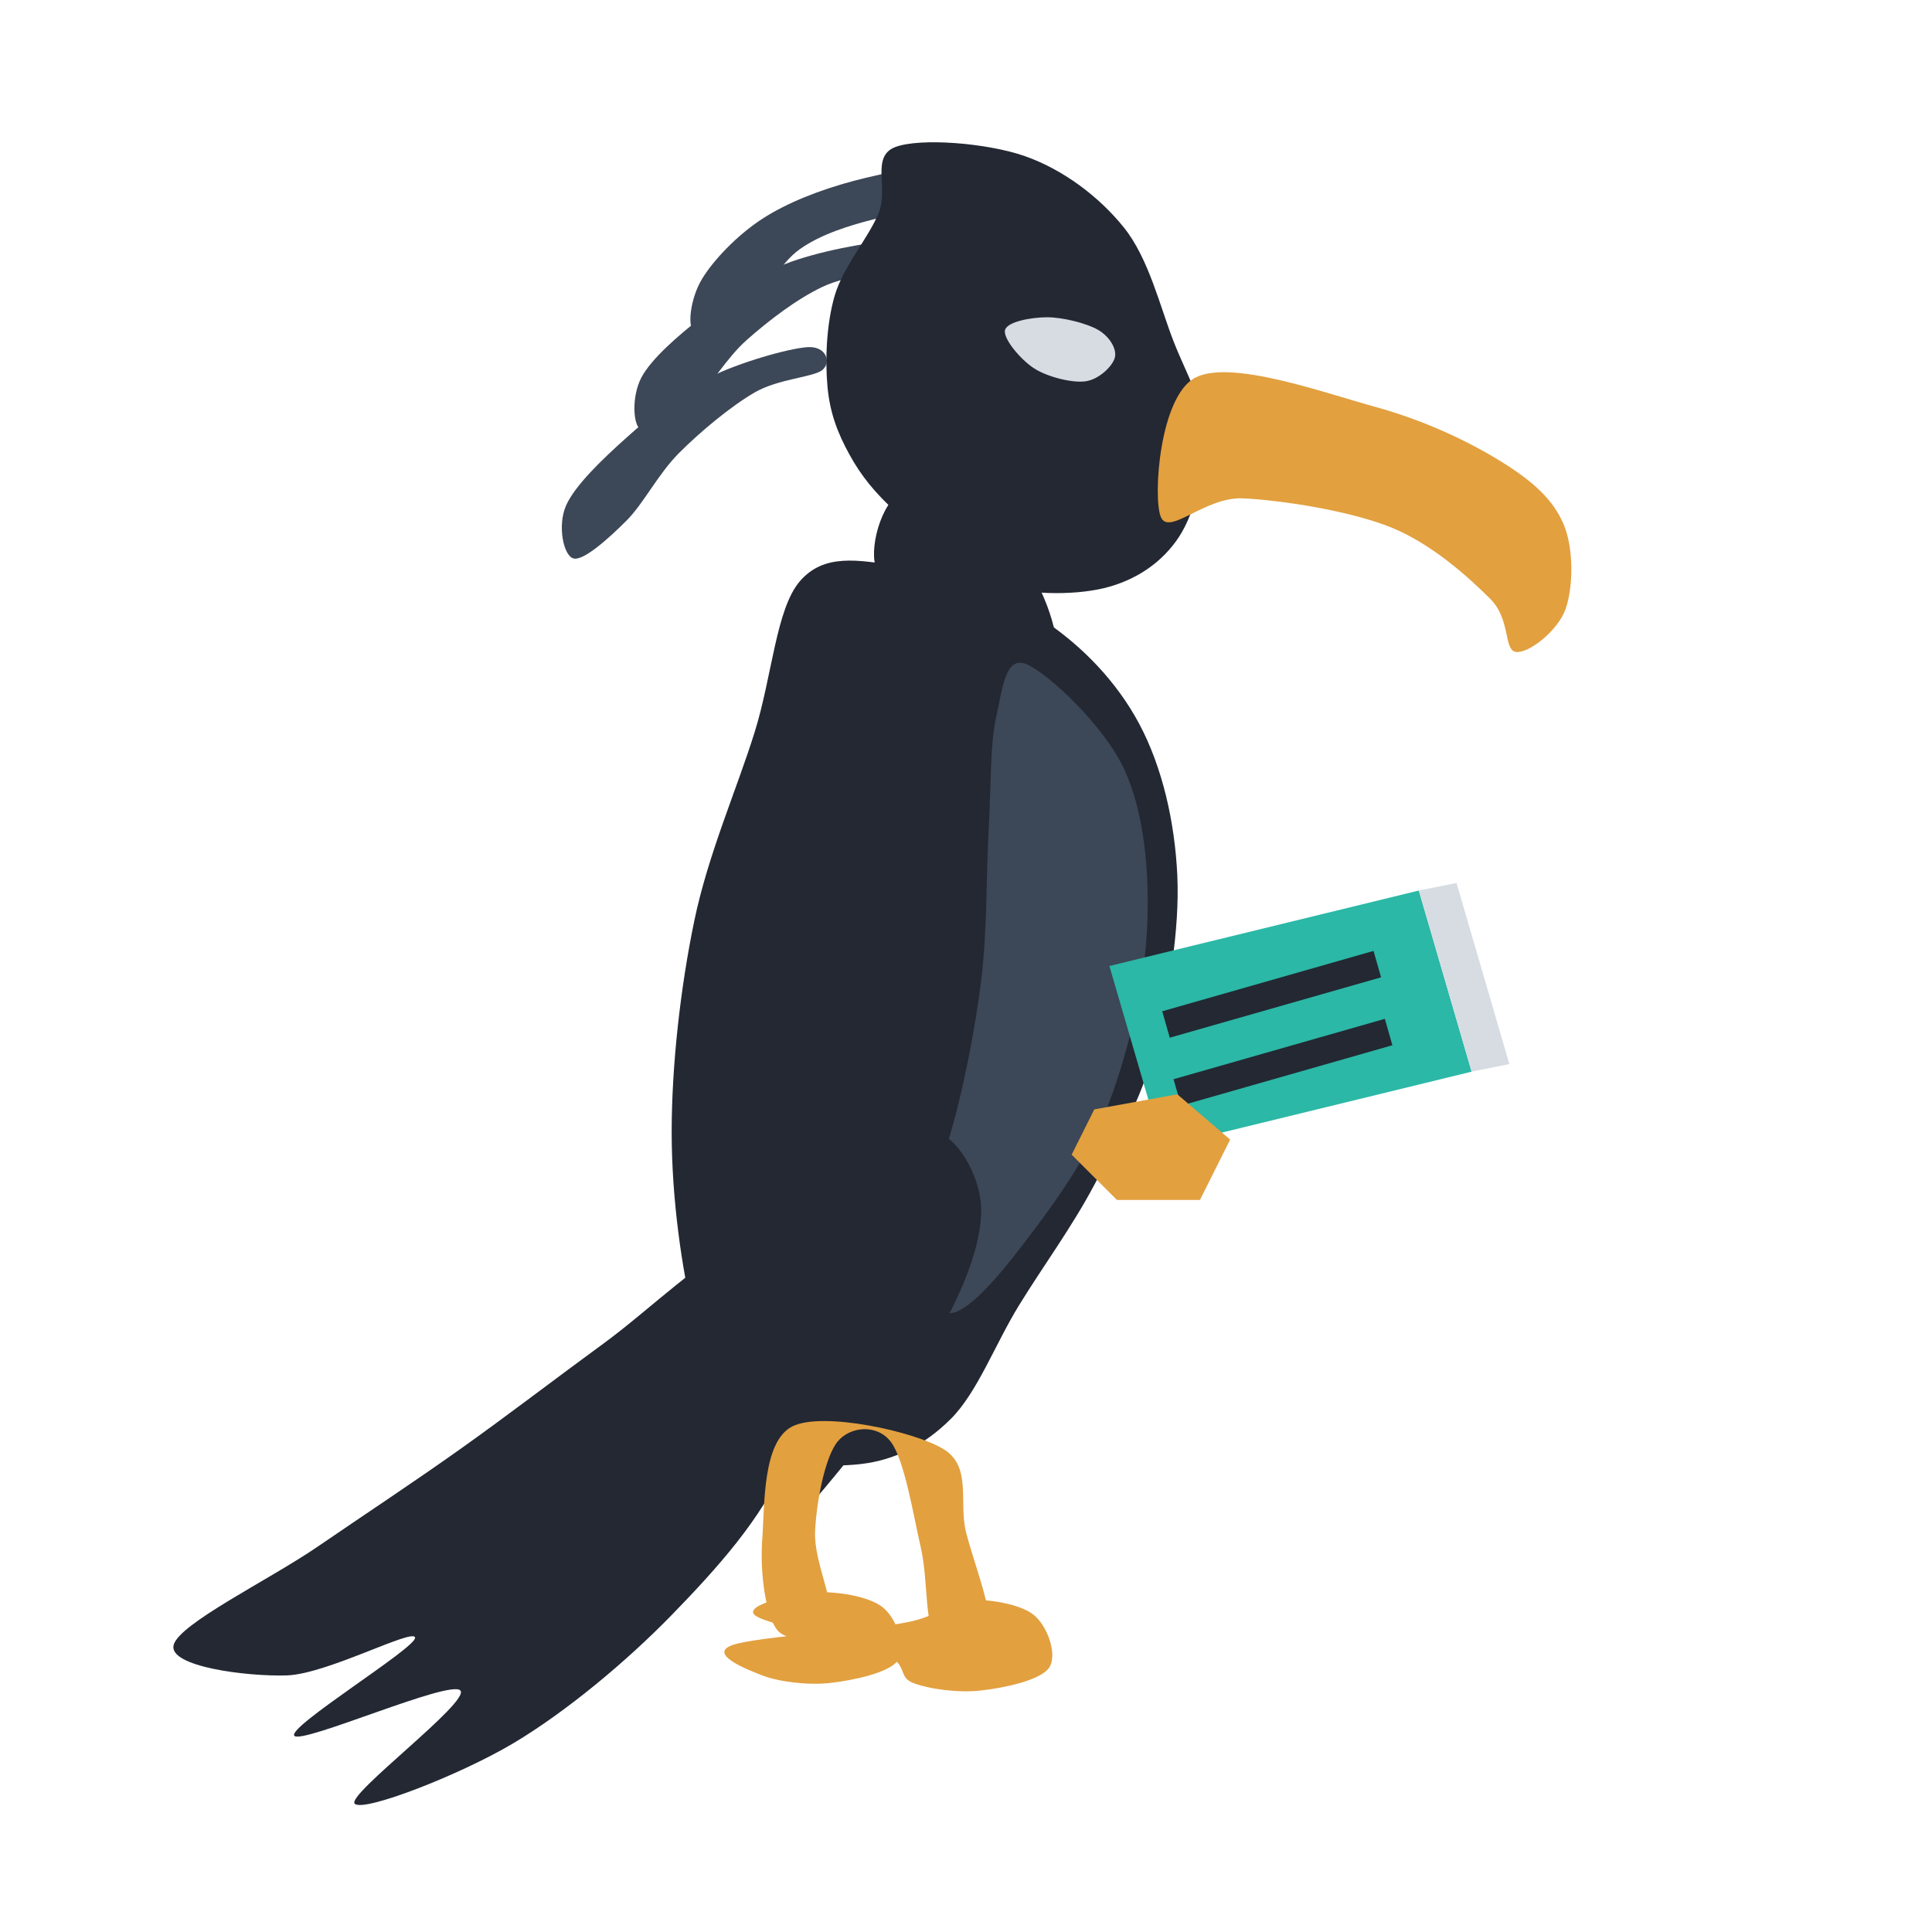
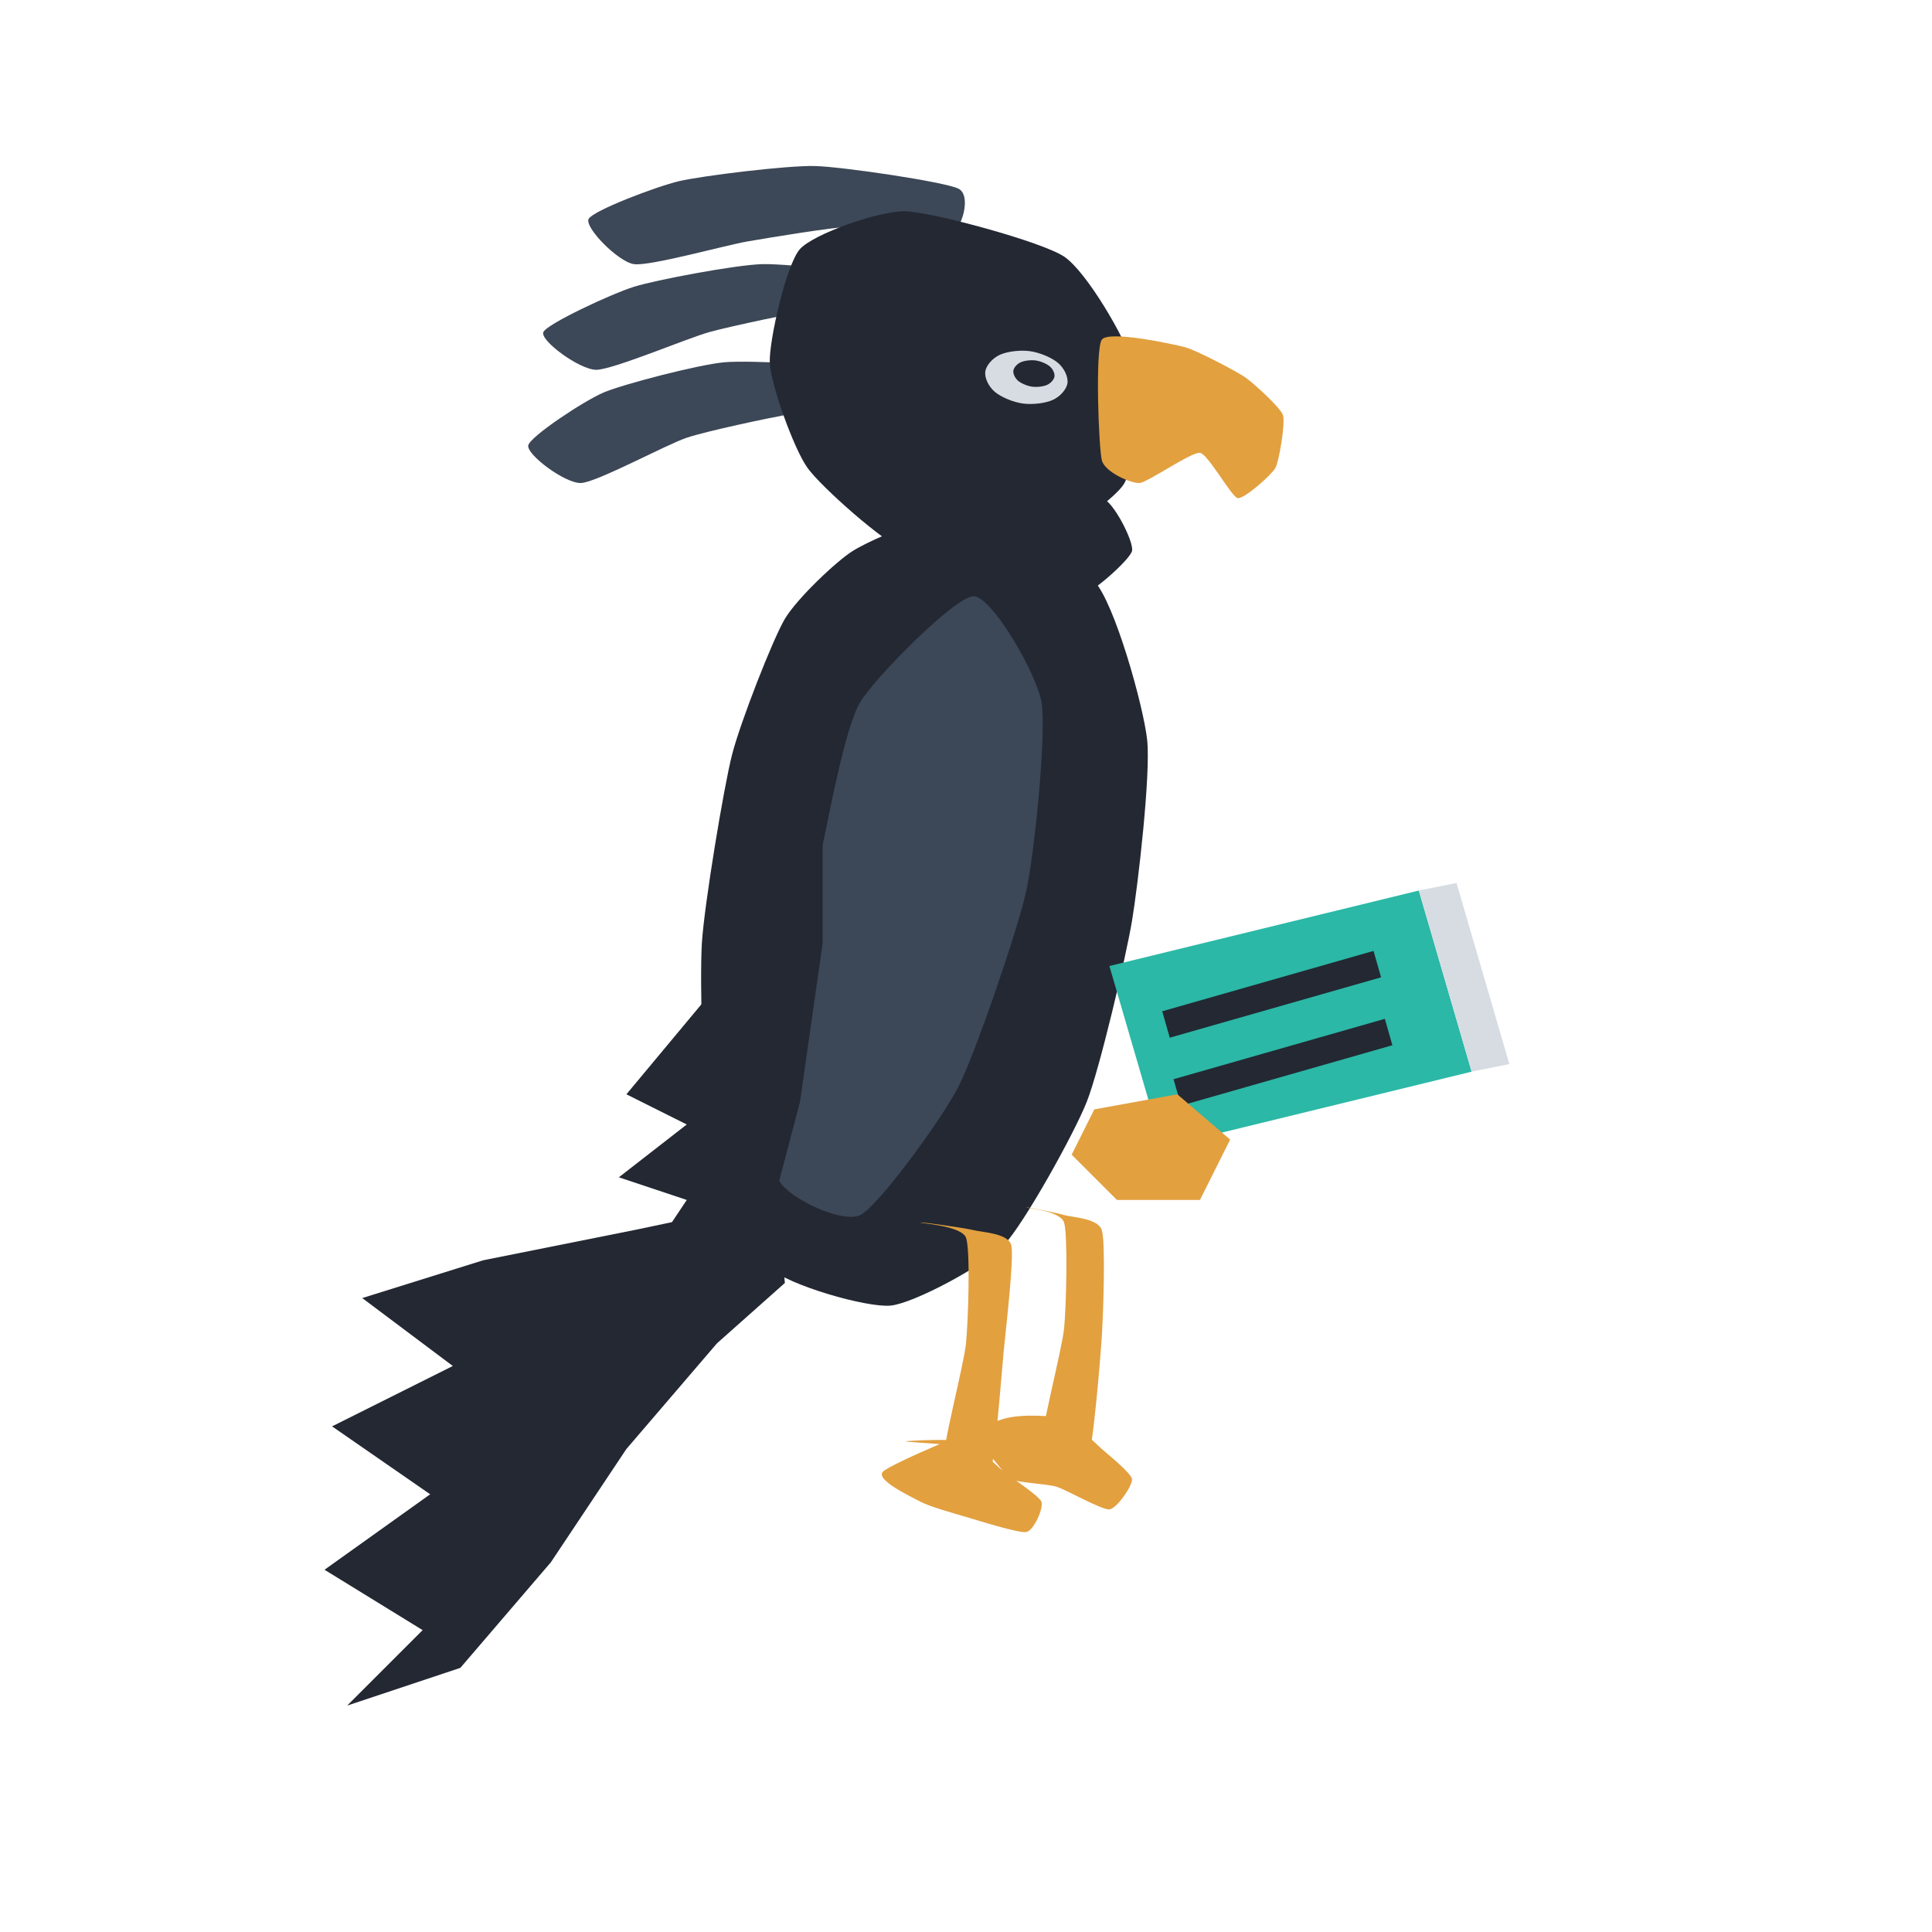
<svg xmlns="http://www.w3.org/2000/svg" viewBox="0 0 512 512" width="512" height="512" role="img" aria-labelledby="title desc">
-   <path id="szlif-crest-1" fill="#3C4757" d="M 254 44 C 249.67 42.67 234.67 45.67 226 48 C 217.33 50.33 208.67 53.67 202 58 C 195.33 62.33 189 69 186 74 C 183 79 182 86.67 184 88 C 186 89.33 193.33 85.67 198 82 C 202.67 78.33 206.33 70 212 66 C 217.67 62 225.33 59.67 232 58 C 238.67 56.33 248.33 58.33 252 56 C 255.67 53.67 258.33 45.33 254 44 Z" />
-   <path id="szlif-crest-2" fill="#3C4757" d="M 236 64 C 230.67 64 216.33 66.67 208 70 C 199.67 73.33 192.33 79 186 84 C 179.67 89 172.67 95 170 100 C 167.33 105 167.67 113 170 114 C 172.33 115 179.33 110 184 106 C 188.67 102 192.33 95 198 90 C 203.67 85 211 79.33 218 76 C 225 72.67 237 72 240 70 C 243 68 241.33 64 236 64 Z" />
-   <path id="szlif-crest-3" fill="#3C4757" d="M 214 92 C 209 92.33 196 96 188 100 C 180 104 172.33 110.33 166 116 C 159.67 121.67 152.33 128.67 150 134 C 147.67 139.33 149.33 147.33 152 148 C 154.67 148.67 161.33 142.67 166 138 C 170.67 133.33 174.33 125.67 180 120 C 185.67 114.33 193.67 107.67 200 104 C 206.33 100.33 215.67 100 218 98 C 220.33 96 219 91.67 214 92 Z" />
-   <path id="szlif-head" fill="#232833" d="M 237.21 38.99 C 243.67 36.48 261.54 37.84 271.65 41.39 C 281.76 44.95 291.3 52.13 297.85 60.3 C 304.41 68.46 307.41 81.23 310.97 90.36 C 314.53 99.5 318.98 106.45 319.23 115.1 C 319.48 123.75 316.9 135.47 312.46 142.26 C 308.02 149.06 300.99 153.83 292.58 155.86 C 284.17 157.88 271.16 157.73 262.02 154.42 C 252.88 151.11 243.9 141.66 237.75 136.01 C 231.61 130.35 228.21 126.07 225.13 120.49 C 222.06 114.91 219.95 109.58 219.3 102.55 C 218.65 95.51 218.97 85.97 221.22 78.29 C 223.48 70.61 230.19 63.01 232.85 56.46 C 235.52 49.91 230.74 41.5 237.21 38.99 Z" />
-   <path id="szlif-beak" fill="#E2A03F" d="M 316.8 100.06 C 326.25 95.2 350.84 104.08 364.34 107.79 C 377.84 111.5 389.49 117.15 397.82 122.32 C 406.15 127.49 411.49 132.26 414.32 138.8 C 417.16 145.35 416.92 155.94 414.82 161.6 C 412.72 167.26 405.05 173.25 401.73 172.77 C 398.42 172.28 400.43 164.2 394.93 158.7 C 389.43 153.21 379.64 144.24 368.73 139.8 C 357.81 135.36 339.62 132.55 329.43 132.07 C 319.24 131.59 309.71 142.27 307.6 136.93 C 305.5 131.6 307.34 104.92 316.8 100.06 Z" />
-   <path id="szlif-eye" fill="#D7DCE3" d="M 266.34 87.48 C 266.91 85.22 273.37 84.08 277.5 84.08 C 281.62 84.07 288.09 85.69 291.08 87.46 C 294.07 89.24 296.02 92.47 295.45 94.74 C 294.89 97 291.25 100.56 287.69 101.05 C 284.14 101.54 277.67 99.92 274.11 97.66 C 270.55 95.4 265.78 89.74 266.34 87.48 Z M 276.53 87.96 C 278.47 87.07 284.94 88.68 286.23 90.38 C 287.53 92.07 286.24 97.25 284.3 98.14 C 282.36 99.03 275.89 97.42 274.59 95.72 C 273.3 94.02 274.59 88.85 276.53 87.96 Z" />
-   <path id="szlif-hackle" fill="#232833" d="M 240 130 C 245.67 128.67 259.33 135.33 266 142 C 272.67 148.67 278.67 160.33 280 170 C 281.33 179.67 277.67 196.33 274 200 C 270.33 203.67 262 197.67 258 192 C 254 186.33 254.33 173 250 166 C 245.67 159 233.67 156 232 150 C 230.33 144 234.33 131.33 240 130 Z" />
-   <path id="szlif-body" fill="#232833" d="M 238 150 C 248.67 151.67 265.33 157 276 164 C 286.67 171 296 180.67 302 192 C 308 203.33 311.33 217.67 312 232 C 312.67 246.33 309.67 264.33 306 278 C 302.33 291.67 296 302.67 290 314 C 284 325.33 276.33 335.67 270 346 C 263.67 356.33 259 369 252 376 C 245 383 237 387 228 388 C 219 389 205.33 388.33 198 382 C 190.67 375.67 187.33 363.67 184 350 C 180.67 336.33 178 317.67 178 300 C 178 282.33 180.33 261.67 184 244 C 187.67 226.33 195.33 209 200 194 C 204.67 179 205.67 161.33 212 154 C 218.33 146.67 227.33 148.33 238 150 Z" />
-   <path id="szlif-wing" fill="#3C4757" d="M 272 176 C 277.67 178.33 292.67 192.33 298 204 C 303.33 215.67 304.67 231.33 304 246 C 303.33 260.67 299 278.67 294 292 C 289 305.33 281 316.67 274 326 C 267 335.33 257.67 347.33 252 348 C 246.33 348.67 240 338 240 330 C 240 322 248.67 311.67 252 300 C 255.33 288.33 258.33 273.33 260 260 C 261.67 246.67 261.33 231.67 262 220 C 262.67 208.33 262.33 197.33 264 190 C 265.67 182.67 266.33 173.67 272 176 Z" />
-   <path id="szlif-primaries" fill="#232833" d="M 244 300 C 236.33 302.67 224.33 325.33 214 336 C 203.67 346.67 193 356.33 182 364 C 171 371.67 150 377 148 382 C 146 387 161.33 396 170 394 C 178.67 392 197.33 369 200 370 C 202.67 371 183.33 398.33 186 400 C 188.67 401.67 212.67 378.67 216 380 C 219.33 381.33 201 411.67 206 408 C 211 404.33 237 372.67 246 358 C 255 343.33 260.33 329.67 260 320 C 259.67 310.33 251.67 297.33 244 300 Z" />
-   <path id="szlif-tail" fill="#232833" d="M 196 330 C 187 332.33 172.33 347 160 356 C 147.67 365 134.67 375 122 384 C 109.33 393 96.67 401.33 84 410 C 71.33 418.67 47.33 430.33 46 436 C 44.67 441.67 65.33 444.33 76 444 C 86.67 443.67 109.67 431.33 110 434 C 110.33 436.67 76 457.67 78 460 C 80 462.33 119.33 445 122 448 C 124.67 451 91.67 475.67 94 478 C 96.33 480.33 122 470.33 136 462 C 150 453.67 166 440.33 178 428 C 190 415.67 202 402.33 208 388 C 214 373.67 216 351.67 214 342 C 212 332.33 205 327.67 196 330 Z" />
-   <path id="szlif-legs" fill="#E2A03F" d="M 210 378 C 202 382 202.67 399 202 408 C 201.33 417 203 428.33 206 432 C 209 435.67 218.33 434.33 220 430 C 221.67 425.67 215.67 414 216 406 C 216.33 398 218.67 386 222 382 C 225.33 378 232.33 377.33 236 382 C 239.67 386.67 242 401.33 244 410 C 246 418.67 245 430.33 248 434 C 251 437.67 260.67 436.67 262 432 C 263.33 427.33 258 414 256 406 C 254 398 257.67 388.67 250 384 C 242.33 379.33 218 374 210 378 Z" />
-   <path id="szlif-feet" fill="#E2A03F" d="M 200 428 C 197 425.33 210.33 422.33 216 422 C 221.67 421.67 230.33 423 234 426 C 237.67 429 240.33 436.67 238 440 C 235.67 443.33 226 445.33 220 446 C 214 446.67 206.33 445.67 202 444 C 197.67 442.33 187.67 438.33 194 436 C 200.33 433.67 229.67 432 240 430 C 250.33 428 250.33 424.33 256 424 C 261.67 423.67 270.33 425 274 428 C 277.67 431 280.33 438.67 278 442 C 275.67 445.33 266 447.33 260 448 C 254 448.67 246.33 447.67 242 446 C 237.67 444.33 241 441 234 438 C 227 435 203 430.67 200 428 Z" />
+   <path id="szlif-crest-1" fill="#3C4757" d="M 254 50 C 250.4 48.2 223.4 44.2 216 44 C 208.6 43.8 186 46.6 180 48 C 174 49.4 157.2 55.8 156 58 C 154.8 60.2 163.8 69.4 168 70 C 172.2 70.6 192.2 65 198 64 C 203.8 63 220.6 60.2 226 60 C 231.4 59.8 249.2 63 252 62 C 254.8 61 257.6 51.8 254 50 Z" />
+   <path id="szlif-crest-2" fill="#3C4757" d="M 240 74 C 236.4 73 209.2 69.8 202 70 C 194.8 70.2 173.8 74.2 168 76 C 162.2 77.8 145 85.8 144 88 C 143 90.2 153.6 98 158 98 C 162.4 98 182.2 89.6 188 88 C 193.8 86.4 211 82.8 216 82 C 221 81.2 235.6 80.8 238 80 C 240.4 79.2 243.6 75 240 74 Z" />
+   <path id="szlif-crest-3" fill="#3C4757" d="M 228 98 C 224.6 96.8 198.8 95.4 192 96 C 185.2 96.6 165.2 101.8 160 104 C 154.8 106.2 140.6 115.6 140 118 C 139.4 120.4 149.8 128.2 154 128 C 158.2 127.8 176.6 117.8 182 116 C 187.4 114.2 203.6 110.8 208 110 C 212.4 109.2 224 109.2 226 108 C 228 106.8 231.4 99.2 228 98 Z" />
+   <path id="szlif-head" fill="#232833" d="M 300 96 C 298.4 90 288 72 282 68 C 276 64 247 56.2 240 56 C 233 55.8 215.6 62 212 66 C 208.4 70 203.8 90.2 204 96 C 204.2 101.8 210.4 119 214 124 C 217.6 129 234.2 143.8 240 146 C 245.8 148.2 266.2 147.8 272 146 C 277.8 144.2 295.2 133 298 128 C 300.8 123 301.6 102 300 96 Z" />
+   <path id="szlif-beak" fill="#E2A03F" d="M 292 90 C 293.83 87.5 310.83 91.17 314 92 C 317.17 92.83 327.83 98.5 330 100 C 332.17 101.5 339.33 108 340 110 C 340.67 112 339 122.17 338 124 C 337 125.83 329.67 132.33 328 132 C 326.33 131.67 320.17 120.33 318 120 C 315.83 119.67 304.17 127.83 302 128 C 299.83 128.17 292.83 125.17 292 122 C 291.17 118.83 290.17 92.5 292 90 Z" />
+   <path id="szlif-eye" fill="#D7DCE3" d="M 282.89 101.53 C 282.66 103.16 280.99 105.08 279.01 105.98 C 277.04 106.88 273.59 107.29 271.03 106.93 C 268.46 106.57 265.26 105.23 263.61 103.82 C 261.96 102.41 260.88 100.1 261.11 98.47 C 261.34 96.84 263.01 94.92 264.99 94.02 C 266.96 93.12 270.41 92.71 272.97 93.07 C 275.54 93.43 278.74 94.77 280.39 96.18 C 282.04 97.59 283.12 99.9 282.89 101.53 Z" />
+   <path id="szlif-pupil" fill="#232833" d="M 279.45 99.77 C 279.33 100.58 278.5 101.54 277.51 101.99 C 276.52 102.44 274.8 102.65 273.51 102.47 C 272.23 102.29 270.63 101.61 269.8 100.91 C 268.98 100.2 268.44 99.05 268.55 98.23 C 268.67 97.42 269.5 96.46 270.49 96.01 C 271.48 95.56 273.2 95.35 274.49 95.53 C 275.77 95.71 277.37 96.39 278.2 97.09 C 279.02 97.8 279.56 98.95 279.45 99.77 Z" />
+   <path id="szlif-hackle" fill="#232833" d="M 244 130 C 246.75 129.82 263.6 139.82 268 140 C 272.4 140.18 289.07 131.45 292 132 C 294.93 132.55 300.55 143.62 300 146 C 299.45 148.38 288.75 157.82 286 158 C 283.25 158.18 273.12 148.18 270 148 C 266.88 147.82 254.93 156.55 252 156 C 249.07 155.45 238.73 144.38 238 142 C 237.27 139.62 241.25 130.18 244 130 Z" />
+   <path id="szlif-body" fill="#232833" d="M 250 138 C 256.4 138.8 284.6 148.2 290 154 C 295.4 159.8 303 187 304 196 C 305 205 301.6 234.4 300 244 C 298.4 253.6 291.4 283.4 288 292 C 284.6 300.6 271.2 324.6 266 330 C 260.8 335.4 242.2 345.4 236 346 C 229.8 346.6 208.8 340.6 204 336 C 199.2 331.4 189.8 308.6 188 300 C 186.2 291.4 185.4 260 186 250 C 186.6 240 191.8 208.6 194 200 C 196.2 191.4 204.8 169.4 208 164 C 211.2 158.6 221.8 148.6 226 146 C 230.2 143.4 243.6 137.2 250 138 Z" />
+   <path id="szlif-wing" fill="#3C4757" d="M 258 158 C 262.8 158 274.6 178.2 276 186 C 277.4 193.8 274.2 225.8 272 236 C 269.8 246.2 258.4 279.4 254 288 C 249.6 296.6 232.8 319.6 228 322 C 223.2 324.4 207.8 317.2 206 312 C 204.2 306.8 208.8 278.8 210 270 C 211.2 261.2 216.2 232.4 218 224 C 219.8 215.6 224 192.6 228 186 C 232 179.4 253.2 158 258 158 Z" />
+   <path id="szlif-primaries" fill="#232833" d="M 218 198 L 202 236 L 186 266 L 166 290 L 182 298 L 164 312 L 182 318 L 170 336 L 190 332 L 188 348 L 202 330 L 212 292 L 218 250 Z" />
+   <path id="szlif-tail" fill="#232833" d="M 206 318 L 168 326 L 128 334 L 96 344 L 120 362 L 88 378 L 114 396 L 86 416 L 112 432 L 92 452 L 122 442 L 146 414 L 166 384 L 190 356 L 208 340 Z" />
+   <path id="szlif-legs" fill="#E2A03F" d="M 244 324 C 243.8 324.2 254.8 324.8 256 328 C 257.2 331.2 256.6 350 256 356 C 255.4 362 249.4 384.4 250 388 C 250.6 391.6 260.4 395 262 392 C 263.6 389 265.4 364.2 266 358 C 266.6 351.8 268.8 333.2 268 330 C 267.2 326.8 260.4 326.6 258 326 C 255.6 325.4 244.2 323.8 244 324 Z" />
+   <path id="szlif-legs-2" fill="#E2A03F" d="M 272 320 C 272 320.2 281 320.8 282 324 C 283 327.2 282.6 346 282 352 C 281.4 358 275.4 380.4 276 384 C 276.6 387.6 286.4 391 288 388 C 289.6 385 291.6 360.2 292 354 C 292.4 347.8 293 329.2 292 326 C 291 322.8 284 322.6 282 322 C 280 321.4 272 319.8 272 320 Z" />
+   <path id="szlif-feet" fill="#E2A03F" d="M 240 382 C 239.6 381.8 253.4 381.2 256 382 C 258.6 382.8 264 388.4 266 390 C 268 391.6 275.4 396.4 276 398 C 276.6 399.6 274 405.6 272 406 C 270 406.4 258.8 402.8 256 402 C 253.2 401.2 246.2 399.2 244 398 C 241.8 396.8 231.8 392.2 234 390 C 236.2 387.8 261.2 377.4 266 376 C 270.8 374.6 279.4 375.2 282 376 C 284.6 376.8 290.2 382.4 292 384 C 293.8 385.6 299.8 390.4 300 392 C 300.2 393.6 296 399.8 294 400 C 292 400.2 282.6 394.8 280 394 C 277.4 393.2 270 393 268 392 C 266 391 262.8 385 260 384 C 257.2 383 240.4 382.2 240 382 Z" />
  <path id="szlif-notebook-cover" fill="#2BB8A6" d="M 294 256 L 376 236 L 390 284 L 308 304 Z" />
  <path id="szlif-notebook-pages" fill="#D7DCE3" d="M 376 236 L 386 234 L 400 282 L 390 284 Z" />
  <path id="szlif-notebook-lines" fill="#232833" d="M 308 268 L 364 252 L 366 259 L 310 275 Z M 311 286 L 367 270 L 369 277 L 313 293 Z" />
  <path id="szlif-talon" fill="#E2A03F" d="M 290 294 L 312 290 L 326 302 L 318 318 L 296 318 L 284 306 Z" />
</svg>
